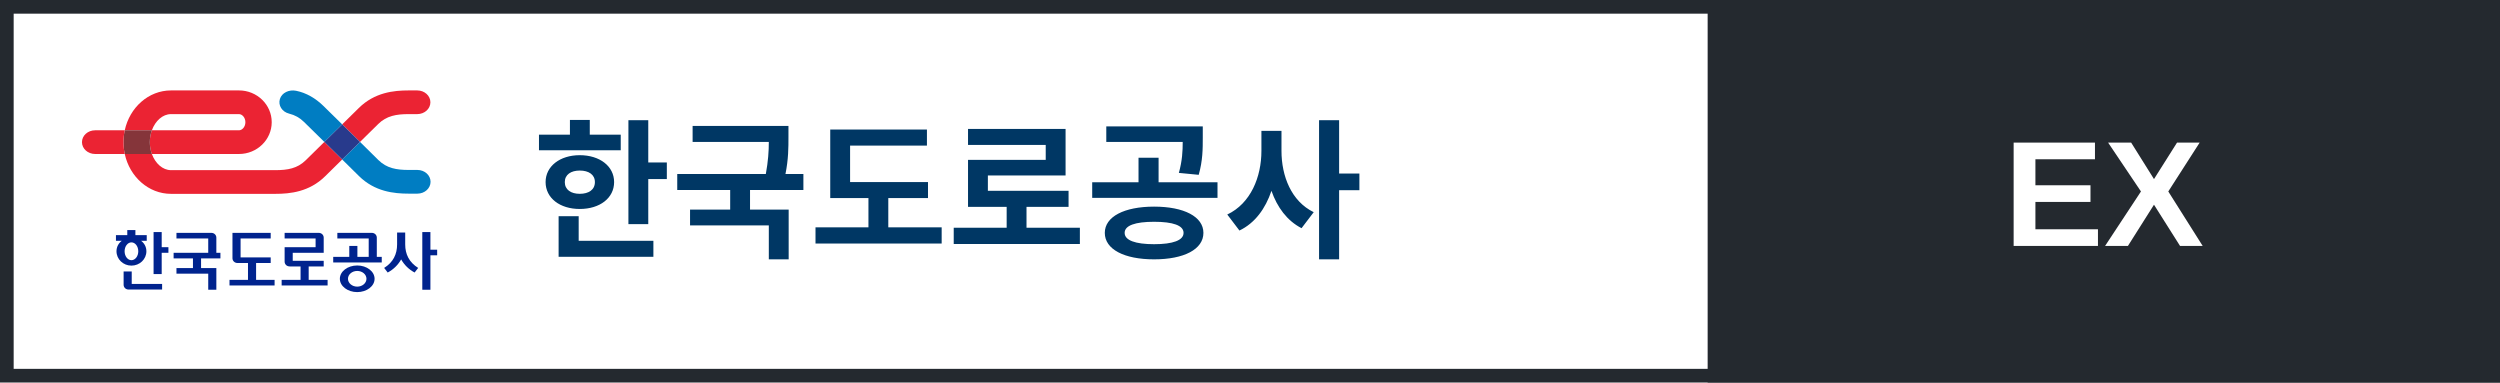
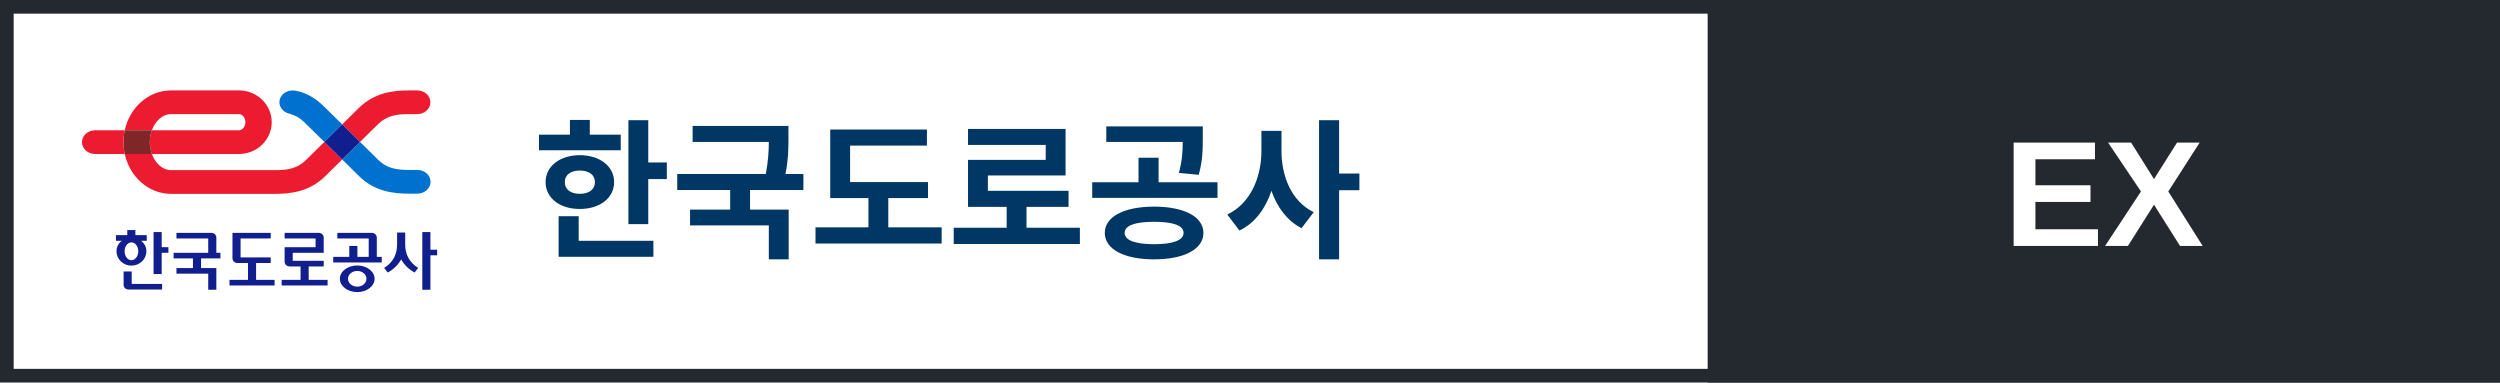
<svg xmlns="http://www.w3.org/2000/svg" width="183.0" height="28" viewBox="0 0 183.0 28" role="img" aria-label="한국도로공사 EX">
  <defs>
    <clipPath id="badge-shape">
      <rect width="183.0" height="28" rx="0" />
    </clipPath>
  </defs>
  <g clip-path="url(#badge-shape)">
    <rect width="183.0" height="28" rx="0" fill="#ffffff" />
    <path d="M125.0 0h58v28h-58z" fill="#24292f" />
  </g>
  <rect x="0.5" y="0.5" width="182.0" height="27" rx="0" fill="none" stroke="#24292f" />
  <g transform="translate(6.000 6.619) scale(0.200307)">
-     <g style="fill:#00238e;fill-opacity:1">
-       <path d="M0 0h-2.221v-15.809H0v9.441h1.85v1.535H0Z" style="fill:#00238e;fill-opacity:1;fill-rule:nonzero;stroke:none" transform="matrix(1.33333 0 0 -1.33333 127.334 51.762)" />
+     <g style="fill:#101e8e;fill-opacity:1">
+       <path d="M0 0h-2.221v-15.809H0v9.441h1.85v1.535H0Z" style="fill:#101e8e;fill-opacity:1;fill-rule:nonzero;stroke:none" transform="matrix(1.33333 0 0 -1.33333 127.334 51.762)" />
    </g>
-     <g style="fill:#00238e;fill-opacity:1">
-       <path d="M0 0v3.264h-2.221V0c0-2.669-1.062-4.888-3.55-6.437l.974-1.259a9.15 9.15 0 0 1 3.688 3.592 9.17 9.17 0 0 1 3.687-3.592l.977 1.259C1.068-4.888 0-2.669 0 0" style="fill:#00238e;fill-opacity:1;fill-rule:nonzero;stroke:none" transform="matrix(1.33333 0 0 -1.33333 118.123 56.284)" />
+     <g style="fill:#101e8e;fill-opacity:1">
+       <path d="M0 0v3.264h-2.221V0c0-2.669-1.062-4.888-3.55-6.437l.974-1.259a9.15 9.15 0 0 1 3.688 3.592 9.17 9.17 0 0 1 3.687-3.592l.977 1.259C1.068-4.888 0-2.669 0 0" style="fill:#101e8e;fill-opacity:1;fill-rule:nonzero;stroke:none" transform="matrix(1.33333 0 0 -1.33333 118.123 56.284)" />
    </g>
-     <g style="fill:#00238e;fill-opacity:1">
-       <path d="M0 0v4.144h-2.223V-7.369H0v5.834h1.844V0Z" style="fill:#00238e;fill-opacity:1;fill-rule:nonzero;stroke:none" transform="matrix(1.33333 0 0 -1.33333 29.134 57.287)" />
+     <g style="fill:#101e8e;fill-opacity:1">
+       <path d="M0 0v4.144h-2.223V-7.369H0v5.834h1.844V0Z" style="fill:#101e8e;fill-opacity:1;fill-rule:nonzero;stroke:none" transform="matrix(1.33333 0 0 -1.33333 29.134 57.287)" />
    </g>
-     <g style="fill:#00238e;fill-opacity:1">
-       <path d="M0 0c0 1.35.838 2.442 1.873 2.442S3.748 1.35 3.748 0c0-1.353-.84-2.443-1.875-2.443S0-1.353 0 0m5.971 0c0 1.204-.569 2.217-1.457 2.88h1.552v1.536H2.959v1.402H.734V4.416h-3.107V2.88h1.607c-.89-.663-1.457-1.676-1.457-2.88 0-2.174 1.834-3.932 4.096-3.932S5.971-2.174 5.971 0" style="fill:#00238e;fill-opacity:1;fill-rule:nonzero;stroke:none" transform="matrix(1.33333 0 0 -1.33333 15.581 58.782)" />
+     <g style="fill:#101e8e;fill-opacity:1">
+       <path d="M0 0c0 1.35.838 2.442 1.873 2.442S3.748 1.35 3.748 0c0-1.353-.84-2.443-1.875-2.443S0-1.353 0 0m5.971 0c0 1.204-.569 2.217-1.457 2.88h1.552v1.536H2.959v1.402H.734V4.416h-3.107V2.88h1.607c-.89-.663-1.457-1.676-1.457-2.88 0-2.174 1.834-3.932 4.096-3.932S5.971-2.174 5.971 0" style="fill:#101e8e;fill-opacity:1;fill-rule:nonzero;stroke:none" transform="matrix(1.33333 0 0 -1.33333 15.581 58.782)" />
    </g>
-     <g style="fill:#00238e;fill-opacity:1">
-       <path d="M0 0v1.535h-8.328v3.433h-2.223V1.31c0-.679.535-1.31 1.397-1.31z" style="fill:#00238e;fill-opacity:1;fill-rule:nonzero;stroke:none" transform="matrix(1.33333 0 0 -1.33333 29.287 72.774)" />
+     <g style="fill:#101e8e;fill-opacity:1">
+       <path d="M0 0v1.535h-8.328v3.433h-2.223V1.31c0-.679.535-1.31 1.397-1.31z" style="fill:#101e8e;fill-opacity:1;fill-rule:nonzero;stroke:none" transform="matrix(1.33333 0 0 -1.33333 29.287 72.774)" />
    </g>
-     <g style="fill:#00238e;fill-opacity:1">
-       <path d="M0 0v-6.957c0-.678.537-1.31 1.398-1.31h2.856v-4.628H-.814v-1.532h12.361v1.532H6.475v4.628h4.004v1.535H2.225v5.199h8.254V0Z" style="fill:#00238e;fill-opacity:1;fill-rule:nonzero;stroke:none" transform="matrix(1.33333 0 0 -1.33333 54.998 52.047)" />
+     <g style="fill:#101e8e;fill-opacity:1">
+       <path d="M0 0v-6.957c0-.678.537-1.31 1.398-1.31h2.856v-4.628H-.814v-1.532h12.361v1.532H6.475v4.628h4.004v1.535H2.225v5.199h8.254V0Z" style="fill:#101e8e;fill-opacity:1;fill-rule:nonzero;stroke:none" transform="matrix(1.33333 0 0 -1.33333 54.998 52.047)" />
    </g>
-     <g style="fill:#00238e;fill-opacity:1">
-       <path d="M0 0v2.654h5.307v1.534H4.189v4.15c0 .678-.539 1.31-1.398 1.31h-9.535V8.115h8.709V4.188h-9.488V2.654h5.302V0h-4.523v-1.533h8.709v-4.413h2.224V0Z" style="fill:#00238e;fill-opacity:1;fill-rule:nonzero;stroke:none" transform="matrix(1.33333 0 0 -1.33333 43.522 64.912)" />
+     <g style="fill:#101e8e;fill-opacity:1">
+       <path d="M0 0v2.654h5.307v1.534H4.189v4.15c0 .678-.539 1.31-1.398 1.31h-9.535V8.115h8.709V4.188h-9.488V2.654h5.302V0h-4.523v-1.533h8.709v-4.413h2.224V0Z" style="fill:#101e8e;fill-opacity:1;fill-rule:nonzero;stroke:none" transform="matrix(1.33333 0 0 -1.33333 43.522 64.912)" />
    </g>
-     <g style="fill:#00238e;fill-opacity:1">
-       <path d="M0 0c0-.681.539-1.313 1.4-1.313h2.971v-3.689H-.816v-1.532h12.597v1.532H6.594v3.689h4.117V.225H2.223v2.193h8.488v4.164c0 .678-.537 1.311-1.398 1.311H0V6.359h8.49V3.953H0Z" style="fill:#00238e;fill-opacity:1;fill-rule:nonzero;stroke:none" transform="matrix(1.33333 0 0 -1.33333 74.058 62.57)" />
+     <g style="fill:#101e8e;fill-opacity:1">
+       <path d="M0 0c0-.681.539-1.313 1.4-1.313h2.971v-3.689H-.816v-1.532h12.597v1.532H6.594v3.689h4.117V.225H2.223v2.193h8.488v4.164c0 .678-.537 1.311-1.398 1.311H0V6.359h8.49V3.953H0Z" style="fill:#101e8e;fill-opacity:1;fill-rule:nonzero;stroke:none" transform="matrix(1.33333 0 0 -1.33333 74.058 62.57)" />
    </g>
-     <g style="fill:#00238e;fill-opacity:1">
-       <path d="M0 0v-1.533h8.594v-5.043h-3.1v2.983H3.271v-2.983h-4.404v-1.535H12.17v1.535h-1.356v5.265C10.814-.633 10.277 0 9.416 0Z" style="fill:#00238e;fill-opacity:1;fill-rule:nonzero;stroke:none" transform="matrix(1.33333 0 0 -1.33333 93.326 52.047)" />
+     <g style="fill:#101e8e;fill-opacity:1">
+       <path d="M0 0v-1.533h8.594v-5.043h-3.1v2.983H3.271v-2.983h-4.404v-1.535H12.17v1.535h-1.356v5.265C10.814-.633 10.277 0 9.416 0Z" style="fill:#101e8e;fill-opacity:1;fill-rule:nonzero;stroke:none" transform="matrix(1.33333 0 0 -1.33333 93.326 52.047)" />
    </g>
-     <g style="fill:#00238e;fill-opacity:1">
-       <path d="M0 0c-1.4 0-2.535.967-2.535 2.154C-2.535 3.343-1.4 4.303 0 4.303c1.402 0 2.535-.96 2.535-2.149C2.535.967 1.402 0 0 0m0 5.801c-2.627 0-4.758-1.634-4.758-3.647 0-2.015 2.131-3.65 4.758-3.65 2.629 0 4.76 1.635 4.76 3.65 0 2.013-2.131 3.647-4.76 3.647" style="fill:#00238e;fill-opacity:1;fill-rule:nonzero;stroke:none" transform="matrix(1.33333 0 0 -1.33333 100.587 71.706)" />
+     <g style="fill:#101e8e;fill-opacity:1">
+       <path d="M0 0c-1.4 0-2.535.967-2.535 2.154C-2.535 3.343-1.4 4.303 0 4.303c1.402 0 2.535-.96 2.535-2.149C2.535.967 1.402 0 0 0m0 5.801c-2.627 0-4.758-1.634-4.758-3.647 0-2.015 2.131-3.65 4.758-3.65 2.629 0 4.76 1.635 4.76 3.65 0 2.013-2.131 3.647-4.76 3.647" style="fill:#101e8e;fill-opacity:1;fill-rule:nonzero;stroke:none" transform="matrix(1.33333 0 0 -1.33333 100.587 71.706)" />
    </g>
-     <path d="M81.751 25.54c-3.034 2.985-6.618 3.596-11.069 3.596H32.536c-3.035 0-5.73-2.453-6.99-5.908h-9.91c1.804 8.34 8.694 14.567 16.9 14.567h38.146c5.427 0 12.395-.728 18.168-6.412l6.245-6.145-6.52-6.416z" style="fill:#eb2333;fill-opacity:1;fill-rule:nonzero;stroke:none;stroke-width:.425" />
-     <path d="M32.536 8.66h24.865c1.099 0 2.32 1.21 2.32 2.952s-1.221 2.957-2.32 2.957H25.547a12.7 12.7 0 0 0-.756 4.33c0 1.536.273 3.005.756 4.33H57.4c6.585 0 11.942-5.212 11.942-11.617C69.343 5.209 63.986 0 57.4 0H32.536c-8.206 0-15.096 6.228-16.9 14.569h9.91c1.26-3.457 3.955-5.91 6.99-5.91" style="fill:#eb2333;fill-opacity:1;fill-rule:nonzero;stroke:none;stroke-width:.425" />
-     <path d="M24.79 18.899c0-1.537.274-3.006.757-4.33h-9.911a20.4 20.4 0 0 0-.466 4.33c0 1.49.164 2.937.466 4.33h9.91a12.7 12.7 0 0 1-.756-4.33" style="fill:#85353a;fill-opacity:1;fill-rule:nonzero;stroke:none;stroke-width:.425" />
-     <path d="M15.636 14.569H4.811C2.152 14.569 0 16.507 0 18.899c0 2.39 2.152 4.33 4.81 4.33h10.826a20.4 20.4 0 0 1 0-8.66m92.649-2.313c3.032-2.984 6.618-3.597 11.069-3.597h3.168c2.657 0 4.81-1.938 4.81-4.33 0-2.39-2.153-4.329-4.81-4.329h-3.168c-5.427 0-12.395.729-18.17 6.412l-6.089 5.995 6.517 6.415" style="fill:#eb2333;fill-opacity:1;fill-rule:nonzero;stroke:none;stroke-width:.425" />
-     <path d="M88.226 5.664C85.476 2.959 82.05.89 78.254.129c-2.588-.519-5.21.709-5.922 3.012s.785 4.69 3.345 5.33c2.163.542 3.895 1.506 5.448 3.036l7.452 7.315c2.122-2.09 4.447-4.378 6.518-6.415m27.485 16.654h-3.168c-4.45 0-8.035-.612-11.069-3.596l-6.73-6.643-6.518 6.416 6.149 6.07c5.773 5.683 12.743 6.413 18.168 6.413h3.168c2.657 0 4.811-1.94 4.811-4.33s-2.154-4.33-4.81-4.33" style="fill:#007dc2;fill-opacity:1;fill-rule:nonzero;stroke:none;stroke-width:.425" />
-     <path d="m95.095 12.407-6.52 6.415 6.52 6.416 6.517-6.416" style="fill:#283a8c;fill-opacity:1;fill-rule:nonzero;stroke:none;stroke-width:.425" />
+     <path d="M81.751 25.54c-3.034 2.985-6.618 3.596-11.069 3.596H32.536c-3.035 0-5.73-2.453-6.99-5.908h-9.91c1.804 8.34 8.694 14.567 16.9 14.567h38.146c5.427 0 12.395-.728 18.168-6.412l6.245-6.145-6.52-6.416z" style="fill:#ed1b2f;fill-opacity:1;fill-rule:nonzero;stroke:none;stroke-width:.425" />
+     <path d="M32.536 8.66h24.865c1.099 0 2.32 1.21 2.32 2.952s-1.221 2.957-2.32 2.957H25.547a12.7 12.7 0 0 0-.756 4.33c0 1.536.273 3.005.756 4.33H57.4c6.585 0 11.942-5.212 11.942-11.617C69.343 5.209 63.986 0 57.4 0H32.536c-8.206 0-15.096 6.228-16.9 14.569h9.91c1.26-3.457 3.955-5.91 6.99-5.91" style="fill:#ed1b2f;fill-opacity:1;fill-rule:nonzero;stroke:none;stroke-width:.425" />
+     <path d="M24.79 18.899c0-1.537.274-3.006.757-4.33h-9.911a20.4 20.4 0 0 0-.466 4.33c0 1.49.164 2.937.466 4.33h9.91a12.7 12.7 0 0 1-.756-4.33" style="fill:#802528;fill-opacity:1;fill-rule:nonzero;stroke:none;stroke-width:.425" />
+     <path d="M15.636 14.569H4.811C2.152 14.569 0 16.507 0 18.899c0 2.39 2.152 4.33 4.81 4.33h10.826a20.4 20.4 0 0 1 0-8.66m92.649-2.313c3.032-2.984 6.618-3.597 11.069-3.597h3.168c2.657 0 4.81-1.938 4.81-4.33 0-2.39-2.153-4.329-4.81-4.329h-3.168c-5.427 0-12.395.729-18.17 6.412l-6.089 5.995 6.517 6.415" style="fill:#ed1b2f;fill-opacity:1;fill-rule:nonzero;stroke:none;stroke-width:.425" />
+     <path d="M88.226 5.664C85.476 2.959 82.05.89 78.254.129c-2.588-.519-5.21.709-5.922 3.012s.785 4.69 3.345 5.33c2.163.542 3.895 1.506 5.448 3.036l7.452 7.315c2.122-2.09 4.447-4.378 6.518-6.415m27.485 16.654h-3.168c-4.45 0-8.035-.612-11.069-3.596l-6.73-6.643-6.518 6.416 6.149 6.07c5.773 5.683 12.743 6.413 18.168 6.413h3.168c2.657 0 4.811-1.94 4.811-4.33s-2.154-4.33-4.81-4.33" style="fill:#0071ce;fill-opacity:1;fill-rule:nonzero;stroke:none;stroke-width:.425" />
+     <path d="m95.095 12.407-6.52 6.415 6.52 6.416 6.517-6.416" style="fill:#101e8e;fill-opacity:1;fill-rule:nonzero;stroke:none;stroke-width:.425" />
  </g>
  <text x="39.0" y="18" fill="#003764" font-family="-apple-system, BlinkMacSystemFont, 'Segoe UI', 'Noto Sans KR', 'Malgun Gothic', Arial, sans-serif" font-size="11" font-weight="600">한국도로공사</text>
  <text x="154" y="18" fill="#ffffff" text-anchor="middle" font-family="Arial, Helvetica, sans-serif" font-size="11" font-weight="700">EX</text>
</svg>
